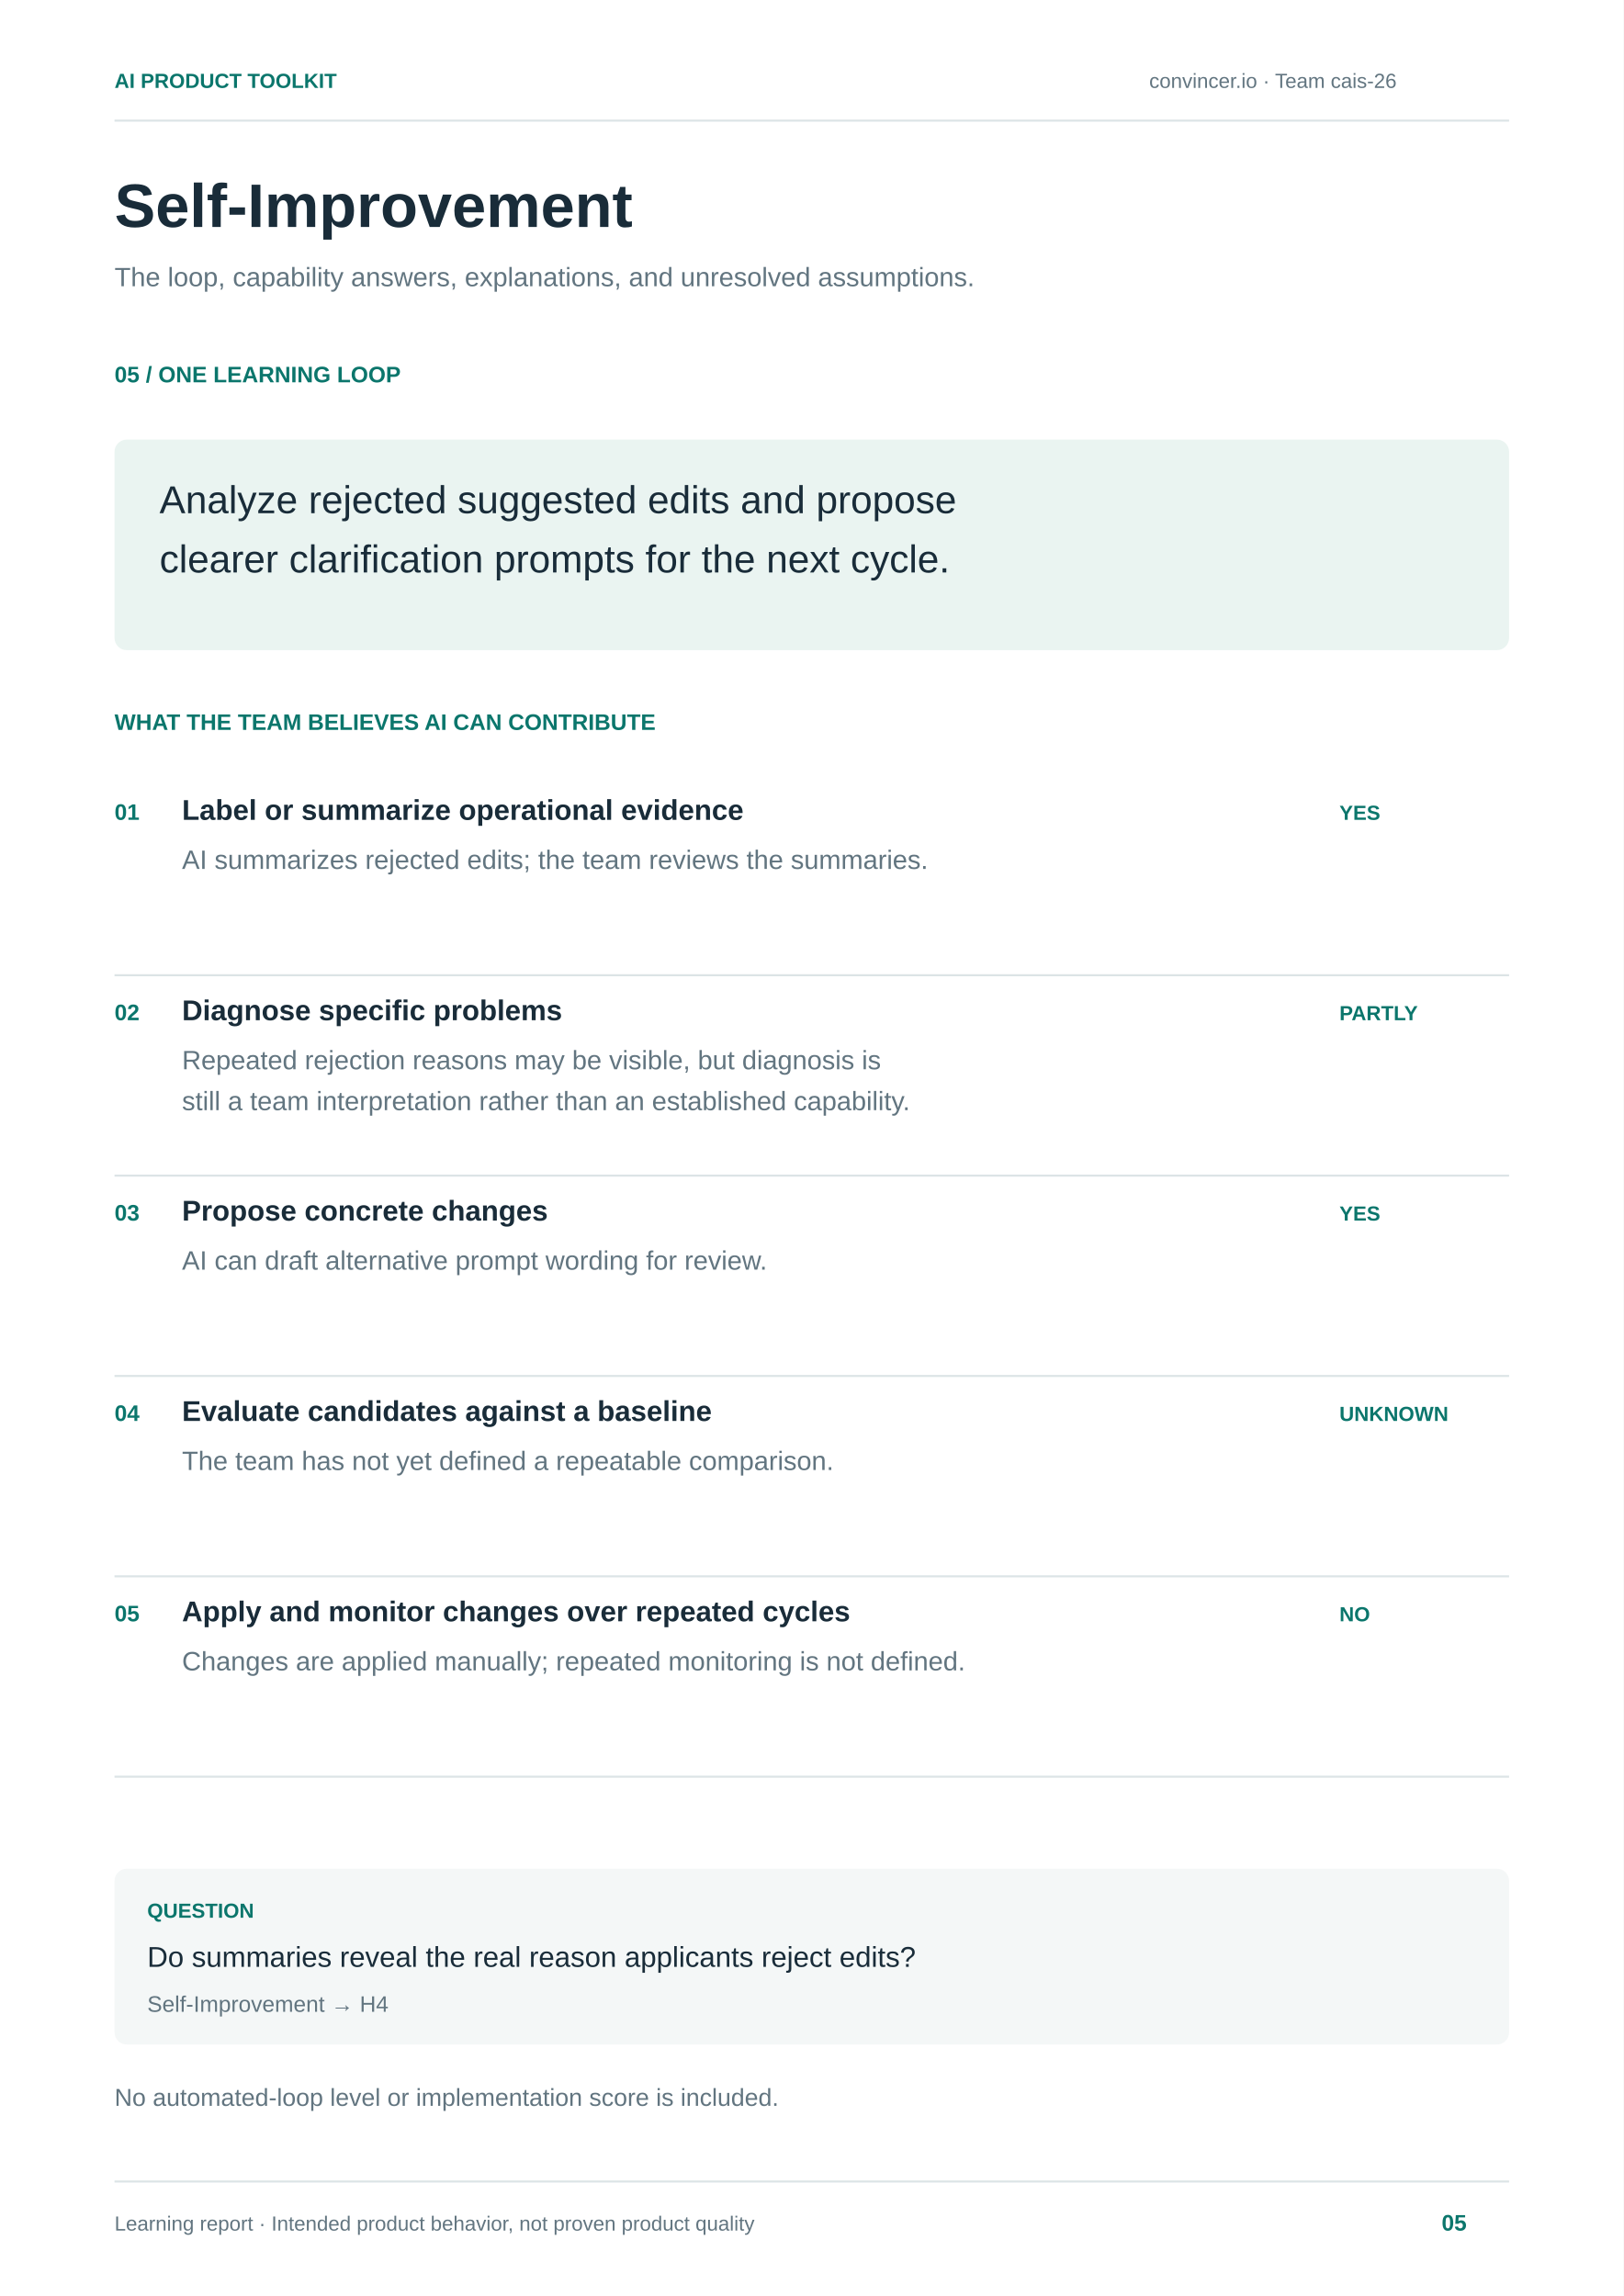
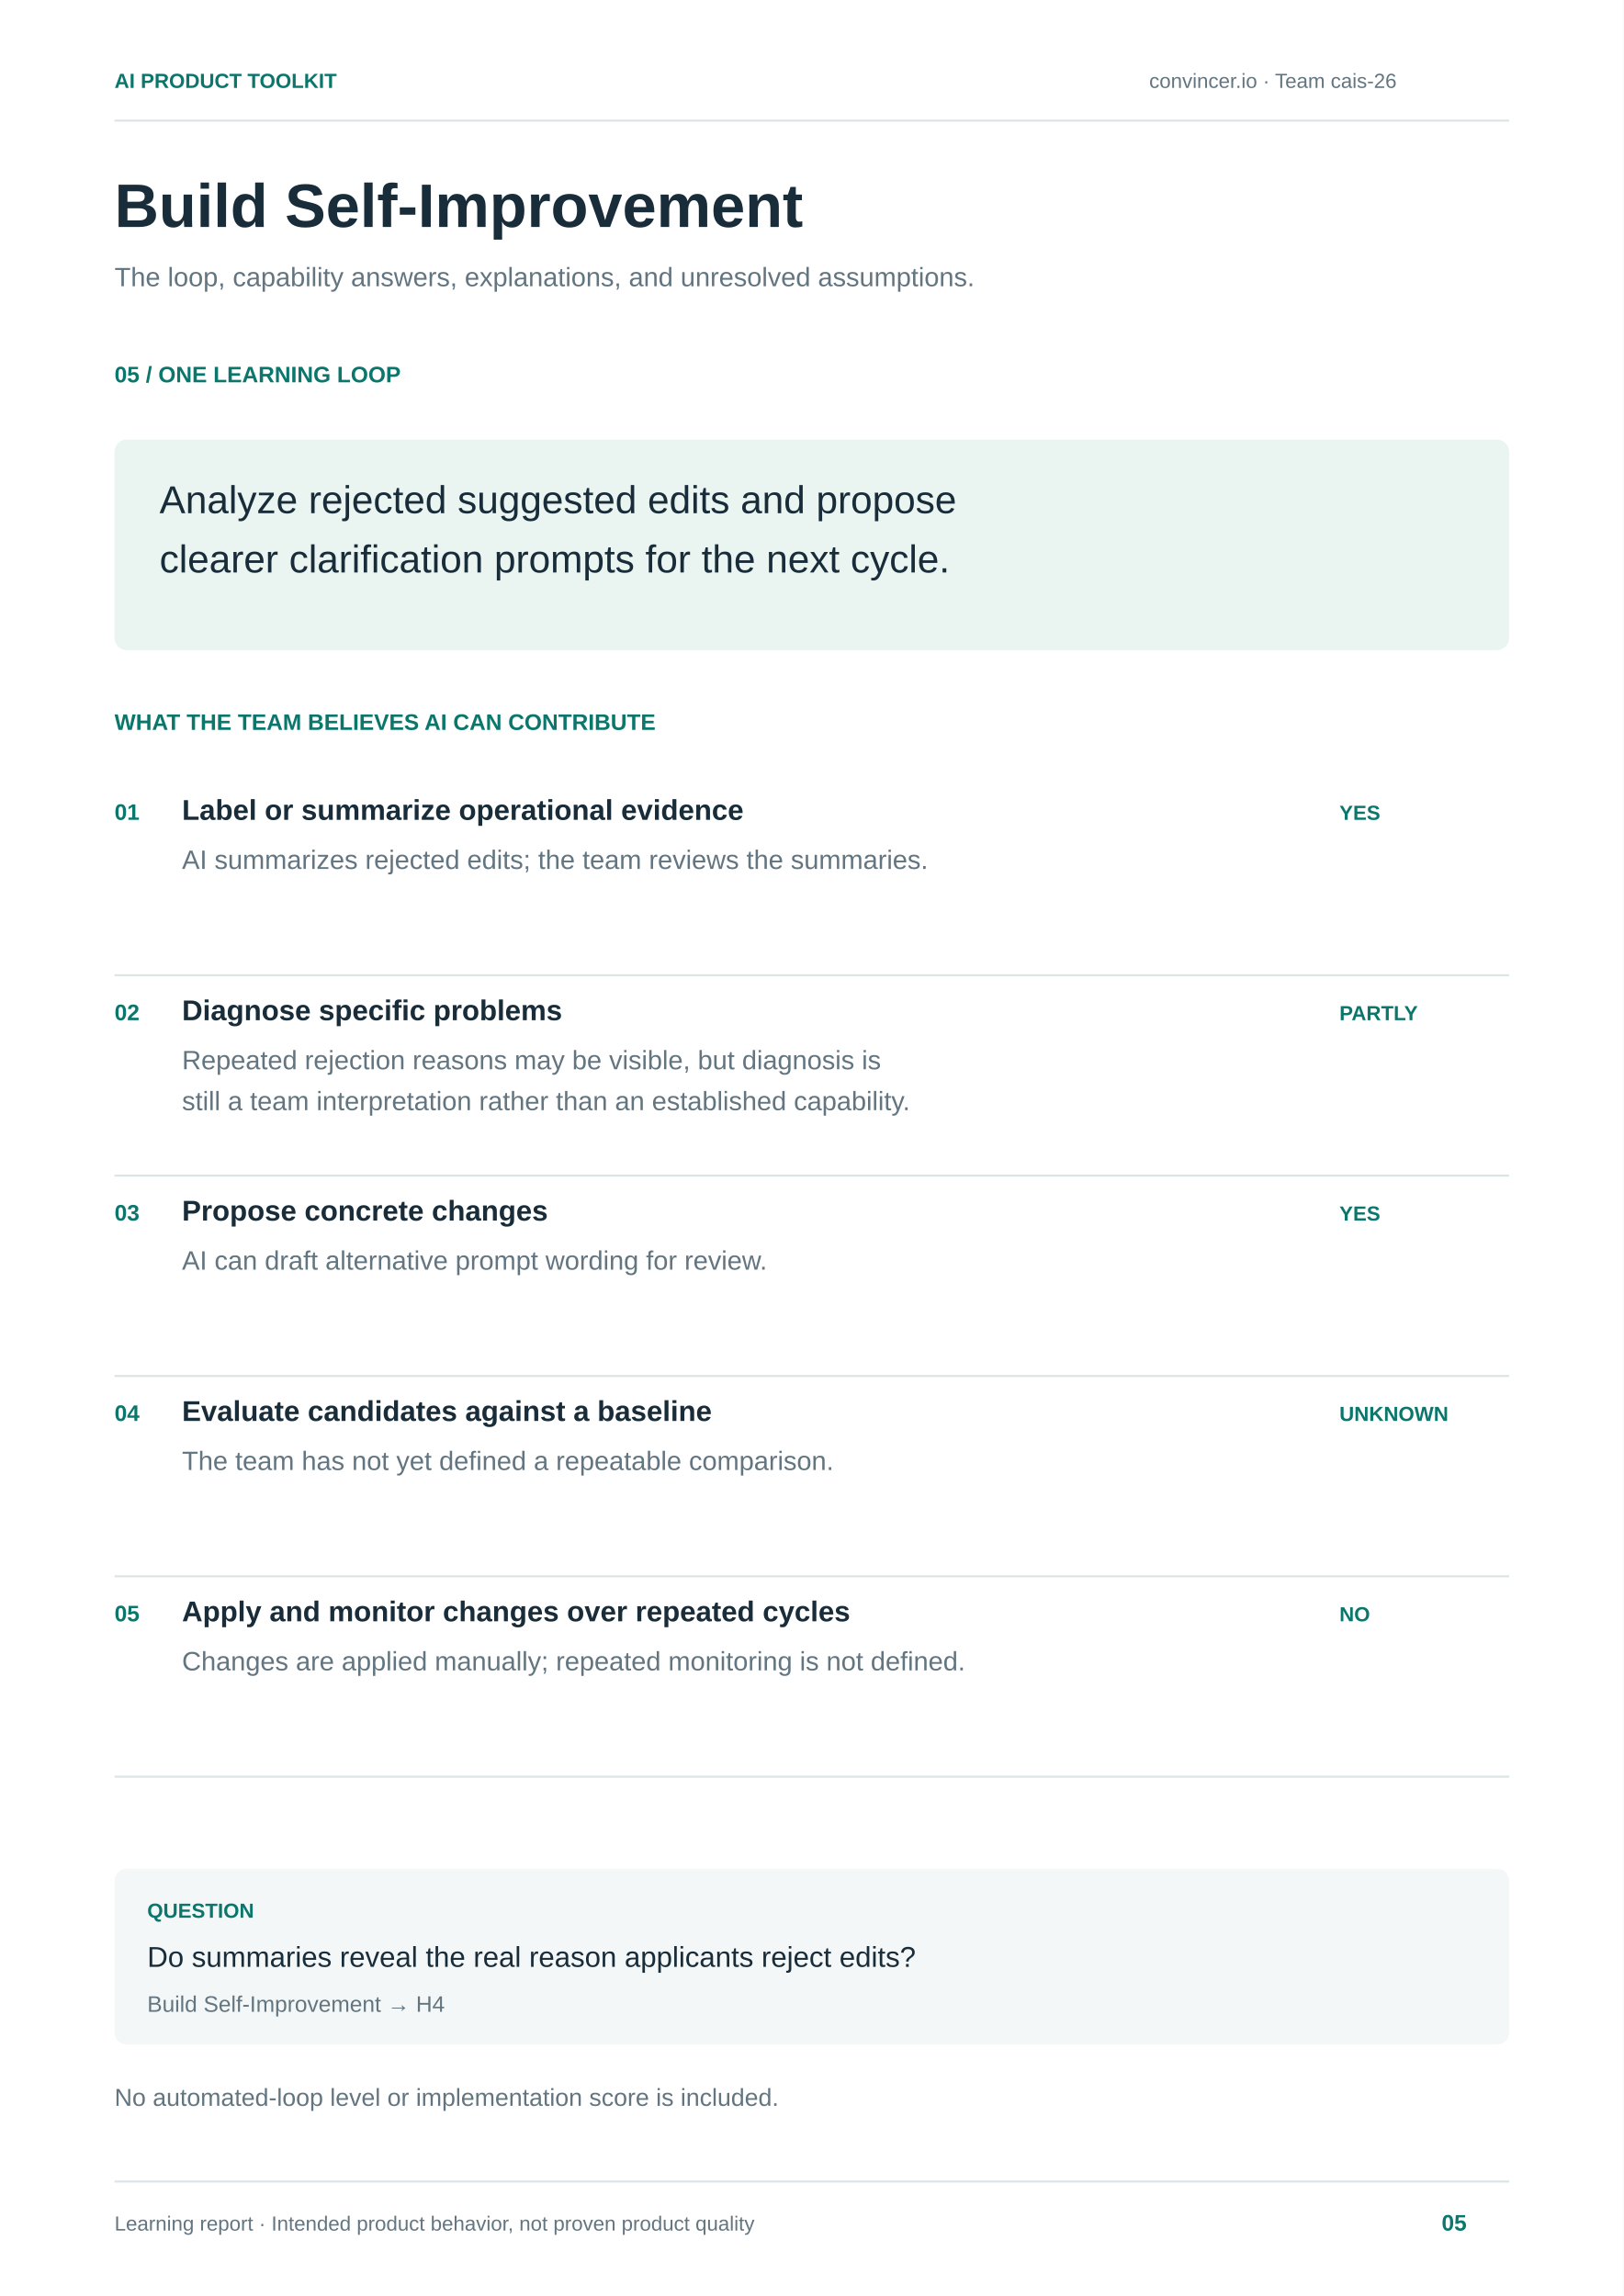
<svg xmlns="http://www.w3.org/2000/svg" width="794" height="1123" viewBox="0 0 794 1123" role="img" aria-labelledby="title desc">
  <style>text {font-family: Arial, sans-serif;}</style>
  <rect width="794" height="1123" fill="white" />
  <text x="56" y="43" font-size="10" fill="#0b766c" font-weight="700">AI PRODUCT TOOLKIT</text>
  <text x="562" y="43" font-size="10" fill="#627580" font-weight="400">convincer.io · Team cais-26</text>
  <path d="M56 59H738" stroke="#dce4e6" />
-   <text x="56" y="111" font-size="30" fill="#192c39" font-weight="700">Self-Improvement</text>
+   <text x="56" y="111" font-size="30" fill="#192c39" font-weight="700">Build Self-Improvement</text>
  <text x="56" y="140" font-size="13" fill="#627580" font-weight="400">The loop, capability answers, explanations, and unresolved assumptions.</text>
  <text x="56" y="187" font-size="11" fill="#0b766c" font-weight="700">05 / ONE LEARNING LOOP</text>
  <rect x="56" y="215" width="682" height="103" rx="6" fill="#eaf4f1" stroke="none" />
  <text x="78" y="251" font-size="19" fill="#192c39" font-weight="400">Analyze rejected suggested edits and propose</text>
  <text x="78" y="280" font-size="19" fill="#192c39" font-weight="400">clearer clarification prompts for the next cycle.</text>
  <text x="56" y="357" font-size="11" fill="#0b766c" font-weight="700">WHAT THE TEAM BELIEVES AI CAN CONTRIBUTE</text>
  <text x="56" y="401" font-size="11" fill="#0b766c" font-weight="700">01</text>
  <text x="89" y="401" font-size="14" fill="#192c39" font-weight="600">Label or summarize operational evidence</text>
  <text x="655" y="401" font-size="10" fill="#0b766c" font-weight="700">YES</text>
  <text x="89" y="425" font-size="13" fill="#627580" font-weight="400">AI summarizes rejected edits; the team reviews the summaries.</text>
  <path d="M56 477H738" stroke="#dce4e6" />
  <text x="56" y="499" font-size="11" fill="#0b766c" font-weight="700">02</text>
  <text x="89" y="499" font-size="14" fill="#192c39" font-weight="600">Diagnose specific problems</text>
  <text x="655" y="499" font-size="10" fill="#0b766c" font-weight="700">PARTLY</text>
  <text x="89" y="523" font-size="13" fill="#627580" font-weight="400">Repeated rejection reasons may be visible, but diagnosis is</text>
  <text x="89" y="543" font-size="13" fill="#627580" font-weight="400">still a team interpretation rather than an established capability.</text>
  <path d="M56 575H738" stroke="#dce4e6" />
  <text x="56" y="597" font-size="11" fill="#0b766c" font-weight="700">03</text>
  <text x="89" y="597" font-size="14" fill="#192c39" font-weight="600">Propose concrete changes</text>
  <text x="655" y="597" font-size="10" fill="#0b766c" font-weight="700">YES</text>
  <text x="89" y="621" font-size="13" fill="#627580" font-weight="400">AI can draft alternative prompt wording for review.</text>
  <path d="M56 673H738" stroke="#dce4e6" />
  <text x="56" y="695" font-size="11" fill="#0b766c" font-weight="700">04</text>
  <text x="89" y="695" font-size="14" fill="#192c39" font-weight="600">Evaluate candidates against a baseline</text>
  <text x="655" y="695" font-size="10" fill="#0b766c" font-weight="700">UNKNOWN</text>
  <text x="89" y="719" font-size="13" fill="#627580" font-weight="400">The team has not yet defined a repeatable comparison.</text>
  <path d="M56 771H738" stroke="#dce4e6" />
  <text x="56" y="793" font-size="11" fill="#0b766c" font-weight="700">05</text>
  <text x="89" y="793" font-size="14" fill="#192c39" font-weight="600">Apply and monitor changes over repeated cycles</text>
  <text x="655" y="793" font-size="10" fill="#0b766c" font-weight="700">NO</text>
  <text x="89" y="817" font-size="13" fill="#627580" font-weight="400">Changes are applied manually; repeated monitoring is not defined.</text>
  <path d="M56 869H738" stroke="#dce4e6" />
  <rect x="56" y="914" width="682" height="86" rx="6" fill="#f4f7f7" stroke="none" />
  <text x="72" y="938" font-size="10" fill="#0b766c" font-weight="700">QUESTION</text>
  <text x="72" y="962" font-size="14" fill="#192c39" font-weight="400">Do summaries reveal the real reason applicants reject edits?</text>
-   <text x="72" y="984" font-size="11" fill="#627580" font-weight="400">Self-Improvement → H4</text>
+   <text x="72" y="984" font-size="11" fill="#627580" font-weight="400">Build Self-Improvement → H4</text>
  <text x="56" y="1030" font-size="12" fill="#627580" font-weight="400">No automated-loop level or implementation score is included.</text>
  <path d="M56 1067H738" stroke="#dce4e6" />
  <text x="56" y="1091" font-size="10" fill="#627580" font-weight="400">Learning report · Intended product behavior, not proven product quality</text>
  <text x="705" y="1091" font-size="11" fill="#0b766c" font-weight="700">05</text>
</svg>
